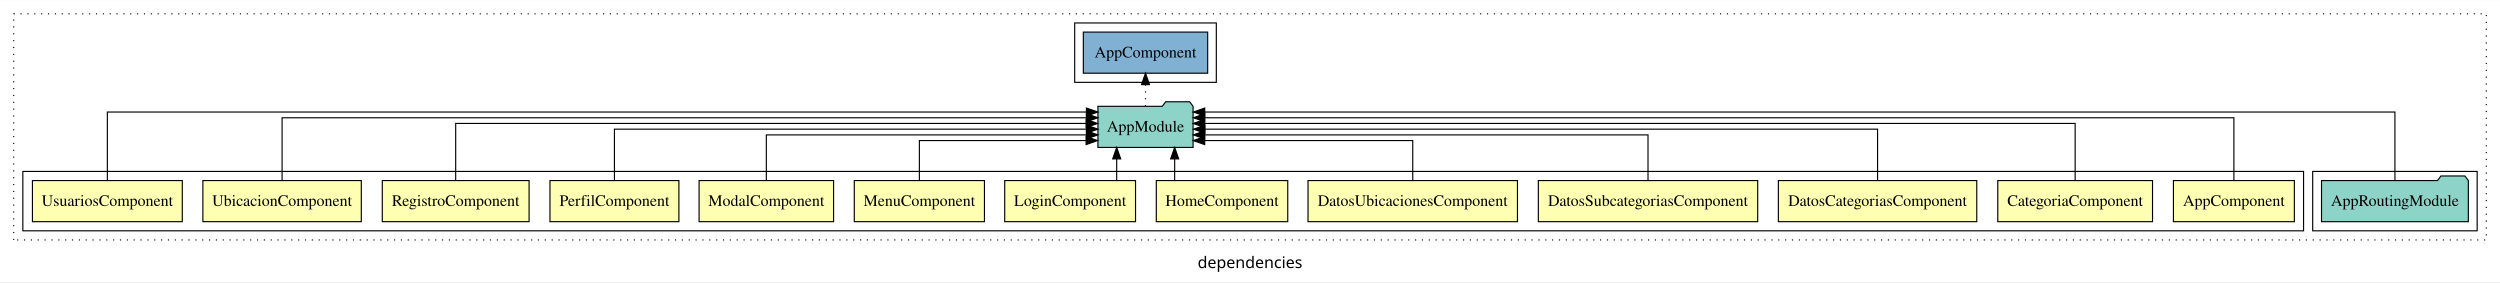
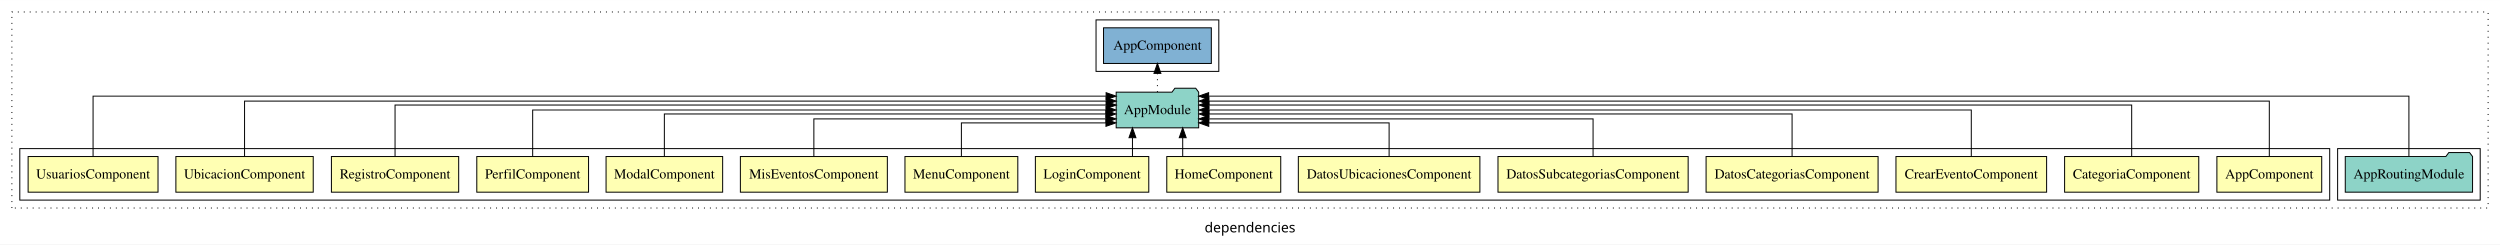
- <svg xmlns="http://www.w3.org/2000/svg" width="2189pt" height="247pt" viewBox="0.00 0.00 2189.00 246.80">
+ <svg xmlns="http://www.w3.org/2000/svg" width="2525pt" height="247pt" viewBox="0.00 0.00 2525.00 246.80">
  <g id="graph0" class="graph" transform="scale(1 1) rotate(0) translate(4 242.8)">
-     <polygon fill="white" stroke="transparent" points="-4,4 -4,-242.8 2185,-242.8 2185,4 -4,4" />
-     <text text-anchor="middle" x="1090.5" y="-8.2" font-family="sans-serif" font-size="14.00">dependencies</text>
+     <polygon fill="white" stroke="transparent" points="-4,4 -4,-242.8 2521,-242.8 2521,4 -4,4" />
+     <text text-anchor="middle" x="1258.5" y="-8.2" font-family="sans-serif" font-size="14.00">dependencies</text>
    <g id="clust1" class="cluster">
-       <polygon fill="none" stroke="black" stroke-dasharray="1,5" points="8,-32.8 8,-230.8 2173,-230.8 2173,-32.8 8,-32.8" />
-     </g>
-     <g id="clust16" class="cluster">
-       <polygon fill="none" stroke="black" points="2021,-40.8 2021,-92.8 2165,-92.8 2165,-40.8 2021,-40.8" />
+       <polygon fill="none" stroke="black" stroke-dasharray="1,5" points="8,-32.8 8,-230.8 2509,-230.8 2509,-32.8 8,-32.8" />
    </g>
    <g id="clust18" class="cluster">
-       <polygon fill="none" stroke="black" points="937,-170.8 937,-222.8 1061,-222.8 1061,-170.8 937,-170.8" />
+       <polygon fill="none" stroke="black" points="2357,-40.8 2357,-92.8 2501,-92.8 2501,-40.8 2357,-40.8" />
+     </g>
+     <g id="clust20" class="cluster">
+       <polygon fill="none" stroke="black" points="1103,-170.8 1103,-222.8 1227,-222.8 1227,-170.8 1103,-170.8" />
    </g>
    <g id="clust2" class="cluster">
-       <polygon fill="none" stroke="black" points="16,-40.8 16,-92.8 2013,-92.8 2013,-40.8 16,-40.8" />
+       <polygon fill="none" stroke="black" points="16,-40.8 16,-92.8 2349,-92.8 2349,-40.8 16,-40.8" />
    </g>
    <g id="node1" class="node">
-       <polygon fill="#ffffb3" stroke="black" points="2004.94,-84.8 1899.06,-84.8 1899.06,-48.8 2004.94,-48.8 2004.94,-84.8" />
-       <text text-anchor="middle" x="1952" y="-62.6" font-family="Times,serif" font-size="14.00">AppComponent</text>
+       <polygon fill="#ffffb3" stroke="black" points="2340.94,-84.8 2235.06,-84.8 2235.06,-48.8 2340.94,-48.8 2340.94,-84.8" />
+       <text text-anchor="middle" x="2288" y="-62.6" font-family="Times,serif" font-size="14.00">AppComponent</text>
    </g>
-     <g id="node14" class="node">
-       <polygon fill="#8dd3c7" stroke="black" points="1040.66,-149.8 1037.66,-153.8 1016.66,-153.8 1013.66,-149.8 957.34,-149.8 957.34,-113.8 1040.66,-113.8 1040.66,-149.8" />
-       <text text-anchor="middle" x="999" y="-127.6" font-family="Times,serif" font-size="14.00">AppModule</text>
+     <g id="node16" class="node">
+       <polygon fill="#8dd3c7" stroke="black" points="1206.66,-149.8 1203.66,-153.8 1182.66,-153.8 1179.66,-149.8 1123.34,-149.8 1123.34,-113.8 1206.66,-113.8 1206.66,-149.8" />
+       <text text-anchor="middle" x="1165" y="-127.6" font-family="Times,serif" font-size="14.00">AppModule</text>
    </g>
    <g id="edge1" class="edge">
-       <path fill="none" stroke="black" d="M1952,-84.84C1952,-106.46 1952,-139.8 1952,-139.8 1952,-139.8 1050.87,-139.8 1050.87,-139.8" />
-       <polygon fill="black" stroke="black" points="1050.87,-136.3 1040.87,-139.8 1050.87,-143.3 1050.87,-136.3" />
+       <path fill="none" stroke="black" d="M2288,-85.09C2288,-107.01 2288,-140.8 2288,-140.8 2288,-140.8 1216.97,-140.8 1216.97,-140.8" />
+       <polygon fill="black" stroke="black" points="1216.97,-137.3 1206.97,-140.8 1216.97,-144.3 1216.97,-137.3" />
    </g>
    <g id="node2" class="node">
-       <polygon fill="#ffffb3" stroke="black" points="1880.75,-84.8 1745.25,-84.8 1745.25,-48.8 1880.75,-48.8 1880.75,-84.8" />
-       <text text-anchor="middle" x="1813" y="-62.6" font-family="Times,serif" font-size="14.00">CategoriaComponent</text>
+       <polygon fill="#ffffb3" stroke="black" points="2216.75,-84.8 2081.25,-84.8 2081.25,-48.8 2216.75,-48.8 2216.75,-84.8" />
+       <text text-anchor="middle" x="2149" y="-62.6" font-family="Times,serif" font-size="14.00">CategoriaComponent</text>
    </g>
    <g id="edge2" class="edge">
-       <path fill="none" stroke="black" d="M1813,-85.02C1813,-105.17 1813,-134.8 1813,-134.8 1813,-134.8 1050.77,-134.8 1050.77,-134.8" />
-       <polygon fill="black" stroke="black" points="1050.77,-131.3 1040.77,-134.8 1050.77,-138.3 1050.77,-131.3" />
+       <path fill="none" stroke="black" d="M2149,-84.83C2149,-105.57 2149,-136.8 2149,-136.8 2149,-136.8 1216.97,-136.8 1216.97,-136.8" />
+       <polygon fill="black" stroke="black" points="1216.97,-133.3 1206.97,-136.8 1216.97,-140.3 1216.97,-133.3" />
    </g>
    <g id="node3" class="node">
-       <polygon fill="#ffffb3" stroke="black" points="1726.86,-84.8 1553.14,-84.8 1553.14,-48.8 1726.86,-48.8 1726.86,-84.8" />
-       <text text-anchor="middle" x="1640" y="-62.6" font-family="Times,serif" font-size="14.00">DatosCategoriasComponent</text>
+       <polygon fill="#ffffb3" stroke="black" points="2063.08,-84.8 1910.92,-84.8 1910.92,-48.8 2063.08,-48.8 2063.08,-84.8" />
+       <text text-anchor="middle" x="1987" y="-62.6" font-family="Times,serif" font-size="14.00">CrearEventoComponent</text>
    </g>
    <g id="edge3" class="edge">
-       <path fill="none" stroke="black" d="M1640,-85.02C1640,-103.63 1640,-129.8 1640,-129.8 1640,-129.8 1051.06,-129.8 1051.06,-129.8" />
-       <polygon fill="black" stroke="black" points="1051.06,-126.3 1041.06,-129.8 1051.06,-133.3 1051.06,-126.3" />
+       <path fill="none" stroke="black" d="M1987,-84.91C1987,-104.14 1987,-131.8 1987,-131.8 1987,-131.8 1216.89,-131.8 1216.89,-131.8" />
+       <polygon fill="black" stroke="black" points="1216.89,-128.3 1206.89,-131.8 1216.89,-135.3 1216.89,-128.3" />
    </g>
    <g id="node4" class="node">
-       <polygon fill="#ffffb3" stroke="black" points="1535.03,-84.8 1342.97,-84.8 1342.97,-48.8 1535.03,-48.8 1535.03,-84.8" />
-       <text text-anchor="middle" x="1439" y="-62.6" font-family="Times,serif" font-size="14.00">DatosSubcategoriasComponent</text>
+       <polygon fill="#ffffb3" stroke="black" points="1892.86,-84.8 1719.14,-84.8 1719.14,-48.8 1892.86,-48.8 1892.86,-84.8" />
+       <text text-anchor="middle" x="1806" y="-62.6" font-family="Times,serif" font-size="14.00">DatosCategoriasComponent</text>
    </g>
    <g id="edge4" class="edge">
-       <path fill="none" stroke="black" d="M1439,-84.83C1439,-101.86 1439,-124.8 1439,-124.8 1439,-124.8 1050.79,-124.8 1050.79,-124.8" />
-       <polygon fill="black" stroke="black" points="1050.79,-121.3 1040.79,-124.8 1050.79,-128.3 1050.79,-121.3" />
+       <path fill="none" stroke="black" d="M1806,-85.1C1806,-103.07 1806,-127.8 1806,-127.8 1806,-127.8 1217.06,-127.8 1217.06,-127.8" />
+       <polygon fill="black" stroke="black" points="1217.06,-124.3 1207.06,-127.8 1217.06,-131.3 1217.06,-124.3" />
    </g>
    <g id="node5" class="node">
-       <polygon fill="#ffffb3" stroke="black" points="1324.69,-84.8 1141.31,-84.8 1141.31,-48.8 1324.69,-48.8 1324.69,-84.8" />
-       <text text-anchor="middle" x="1233" y="-62.6" font-family="Times,serif" font-size="14.00">DatosUbicacionesComponent</text>
+       <polygon fill="#ffffb3" stroke="black" points="1701.03,-84.8 1508.97,-84.8 1508.97,-48.8 1701.03,-48.8 1701.03,-84.8" />
+       <text text-anchor="middle" x="1605" y="-62.6" font-family="Times,serif" font-size="14.00">DatosSubcategoriasComponent</text>
    </g>
    <g id="edge5" class="edge">
-       <path fill="none" stroke="black" d="M1233,-85.04C1233,-100.37 1233,-119.8 1233,-119.8 1233,-119.8 1050.83,-119.8 1050.83,-119.8" />
-       <polygon fill="black" stroke="black" points="1050.83,-116.3 1040.83,-119.8 1050.83,-123.3 1050.83,-116.3" />
+       <path fill="none" stroke="black" d="M1605,-84.83C1605,-101.2 1605,-122.8 1605,-122.8 1605,-122.8 1216.79,-122.8 1216.79,-122.8" />
+       <polygon fill="black" stroke="black" points="1216.79,-119.3 1206.79,-122.8 1216.79,-126.3 1216.79,-119.3" />
    </g>
    <g id="node6" class="node">
-       <polygon fill="#ffffb3" stroke="black" points="1123.55,-84.8 1008.45,-84.8 1008.45,-48.8 1123.55,-48.8 1123.55,-84.8" />
-       <text text-anchor="middle" x="1066" y="-62.6" font-family="Times,serif" font-size="14.00">HomeComponent</text>
+       <polygon fill="#ffffb3" stroke="black" points="1490.69,-84.8 1307.31,-84.8 1307.31,-48.8 1490.69,-48.8 1490.69,-84.8" />
+       <text text-anchor="middle" x="1399" y="-62.6" font-family="Times,serif" font-size="14.00">DatosUbicacionesComponent</text>
    </g>
    <g id="edge6" class="edge">
-       <path fill="none" stroke="black" d="M1024.53,-84.91C1024.53,-84.91 1024.53,-103.79 1024.53,-103.79" />
-       <polygon fill="black" stroke="black" points="1021.03,-103.79 1024.53,-113.79 1028.03,-103.79 1021.03,-103.79" />
+       <path fill="none" stroke="black" d="M1399,-84.99C1399,-99.98 1399,-118.8 1399,-118.8 1399,-118.8 1216.83,-118.8 1216.83,-118.8" />
+       <polygon fill="black" stroke="black" points="1216.83,-115.3 1206.83,-118.8 1216.83,-122.3 1216.83,-115.3" />
    </g>
    <g id="node7" class="node">
-       <polygon fill="#ffffb3" stroke="black" points="990.27,-84.8 875.73,-84.8 875.73,-48.8 990.27,-48.8 990.27,-84.8" />
-       <text text-anchor="middle" x="933" y="-62.6" font-family="Times,serif" font-size="14.00">LoginComponent</text>
+       <polygon fill="#ffffb3" stroke="black" points="1289.55,-84.8 1174.45,-84.8 1174.45,-48.8 1289.55,-48.8 1289.55,-84.8" />
+       <text text-anchor="middle" x="1232" y="-62.6" font-family="Times,serif" font-size="14.00">HomeComponent</text>
    </g>
    <g id="edge7" class="edge">
-       <path fill="none" stroke="black" d="M973.78,-84.91C973.78,-84.91 973.78,-103.79 973.78,-103.79" />
-       <polygon fill="black" stroke="black" points="970.28,-103.79 973.78,-113.79 977.28,-103.79 970.28,-103.79" />
+       <path fill="none" stroke="black" d="M1190.53,-84.91C1190.53,-84.91 1190.53,-103.79 1190.53,-103.79" />
+       <polygon fill="black" stroke="black" points="1187.03,-103.79 1190.53,-113.79 1194.03,-103.79 1187.03,-103.79" />
    </g>
    <g id="node8" class="node">
-       <polygon fill="#ffffb3" stroke="black" points="857.99,-84.8 744.01,-84.8 744.01,-48.8 857.99,-48.8 857.99,-84.8" />
-       <text text-anchor="middle" x="801" y="-62.6" font-family="Times,serif" font-size="14.00">MenuComponent</text>
+       <polygon fill="#ffffb3" stroke="black" points="1156.27,-84.8 1041.73,-84.8 1041.73,-48.8 1156.27,-48.8 1156.27,-84.8" />
+       <text text-anchor="middle" x="1099" y="-62.6" font-family="Times,serif" font-size="14.00">LoginComponent</text>
    </g>
    <g id="edge8" class="edge">
-       <path fill="none" stroke="black" d="M801,-85.04C801,-100.37 801,-119.8 801,-119.8 801,-119.8 947.01,-119.8 947.01,-119.8" />
-       <polygon fill="black" stroke="black" points="947.01,-123.3 957.01,-119.8 947.01,-116.3 947.01,-123.3" />
+       <path fill="none" stroke="black" d="M1139.78,-84.91C1139.78,-84.91 1139.78,-103.79 1139.78,-103.79" />
+       <polygon fill="black" stroke="black" points="1136.28,-103.79 1139.78,-113.79 1143.28,-103.79 1136.28,-103.79" />
    </g>
    <g id="node9" class="node">
+       <polygon fill="#ffffb3" stroke="black" points="1023.99,-84.8 910.01,-84.8 910.01,-48.8 1023.99,-48.8 1023.99,-84.8" />
+       <text text-anchor="middle" x="967" y="-62.6" font-family="Times,serif" font-size="14.00">MenuComponent</text>
+     </g>
+     <g id="edge9" class="edge">
+       <path fill="none" stroke="black" d="M967,-84.99C967,-99.98 967,-118.8 967,-118.8 967,-118.8 1113.01,-118.8 1113.01,-118.8" />
+       <polygon fill="black" stroke="black" points="1113.01,-122.3 1123.01,-118.8 1113.01,-115.3 1113.01,-122.3" />
+     </g>
+     <g id="node10" class="node">
+       <polygon fill="#ffffb3" stroke="black" points="892.22,-84.8 743.78,-84.8 743.78,-48.8 892.22,-48.8 892.22,-84.8" />
+       <text text-anchor="middle" x="818" y="-62.6" font-family="Times,serif" font-size="14.00">MisEventosComponent</text>
+     </g>
+     <g id="edge10" class="edge">
+       <path fill="none" stroke="black" d="M818,-84.83C818,-101.2 818,-122.8 818,-122.8 818,-122.8 1113.14,-122.8 1113.14,-122.8" />
+       <polygon fill="black" stroke="black" points="1113.14,-126.3 1123.14,-122.8 1113.14,-119.3 1113.14,-126.3" />
+     </g>
+     <g id="node11" class="node">
      <polygon fill="#ffffb3" stroke="black" points="725.88,-84.8 608.12,-84.8 608.12,-48.8 725.88,-48.8 725.88,-84.8" />
      <text text-anchor="middle" x="667" y="-62.6" font-family="Times,serif" font-size="14.00">ModalComponent</text>
    </g>
-     <g id="edge9" class="edge">
-       <path fill="none" stroke="black" d="M667,-84.83C667,-101.86 667,-124.8 667,-124.8 667,-124.8 947.29,-124.8 947.29,-124.8" />
-       <polygon fill="black" stroke="black" points="947.29,-128.3 957.29,-124.8 947.29,-121.3 947.29,-128.3" />
+     <g id="edge11" class="edge">
+       <path fill="none" stroke="black" d="M667,-85.1C667,-103.07 667,-127.8 667,-127.8 667,-127.8 1112.97,-127.8 1112.97,-127.8" />
+       <polygon fill="black" stroke="black" points="1112.97,-131.3 1122.97,-127.8 1112.97,-124.3 1112.97,-131.3" />
    </g>
-     <g id="node10" class="node">
+     <g id="node12" class="node">
      <polygon fill="#ffffb3" stroke="black" points="590.44,-84.8 477.56,-84.8 477.56,-48.8 590.44,-48.8 590.44,-84.8" />
      <text text-anchor="middle" x="534" y="-62.6" font-family="Times,serif" font-size="14.00">PerfilComponent</text>
    </g>
-     <g id="edge10" class="edge">
-       <path fill="none" stroke="black" d="M534,-85.02C534,-103.63 534,-129.8 534,-129.8 534,-129.8 947.33,-129.8 947.33,-129.8" />
-       <polygon fill="black" stroke="black" points="947.33,-133.3 957.33,-129.8 947.33,-126.3 947.33,-133.3" />
+     <g id="edge12" class="edge">
+       <path fill="none" stroke="black" d="M534,-84.91C534,-104.14 534,-131.8 534,-131.8 534,-131.8 1113.11,-131.8 1113.11,-131.8" />
+       <polygon fill="black" stroke="black" points="1113.11,-135.3 1123.11,-131.8 1113.11,-128.3 1113.11,-135.3" />
    </g>
-     <g id="node11" class="node">
+     <g id="node13" class="node">
      <polygon fill="#ffffb3" stroke="black" points="459.27,-84.8 330.73,-84.8 330.73,-48.8 459.27,-48.8 459.27,-84.8" />
      <text text-anchor="middle" x="395" y="-62.6" font-family="Times,serif" font-size="14.00">RegistroComponent</text>
    </g>
-     <g id="edge11" class="edge">
-       <path fill="none" stroke="black" d="M395,-85.02C395,-105.17 395,-134.8 395,-134.8 395,-134.8 947.01,-134.8 947.01,-134.8" />
-       <polygon fill="black" stroke="black" points="947.01,-138.3 957.01,-134.8 947.01,-131.3 947.01,-138.3" />
+     <g id="edge13" class="edge">
+       <path fill="none" stroke="black" d="M395,-84.83C395,-105.57 395,-136.8 395,-136.8 395,-136.8 1113.33,-136.8 1113.33,-136.8" />
+       <polygon fill="black" stroke="black" points="1113.33,-140.3 1123.33,-136.8 1113.33,-133.3 1113.33,-140.3" />
    </g>
-     <g id="node12" class="node">
+     <g id="node14" class="node">
      <polygon fill="#ffffb3" stroke="black" points="312.36,-84.8 173.64,-84.8 173.64,-48.8 312.36,-48.8 312.36,-84.8" />
      <text text-anchor="middle" x="243" y="-62.6" font-family="Times,serif" font-size="14.00">UbicacionComponent</text>
    </g>
-     <g id="edge12" class="edge">
-       <path fill="none" stroke="black" d="M243,-84.84C243,-106.46 243,-139.8 243,-139.8 243,-139.8 947.28,-139.8 947.28,-139.8" />
-       <polygon fill="black" stroke="black" points="947.28,-143.3 957.28,-139.8 947.28,-136.3 947.28,-143.3" />
+     <g id="edge14" class="edge">
+       <path fill="none" stroke="black" d="M243,-85.09C243,-107.01 243,-140.8 243,-140.8 243,-140.8 1113.29,-140.8 1113.29,-140.8" />
+       <polygon fill="black" stroke="black" points="1113.29,-144.3 1123.29,-140.8 1113.29,-137.3 1113.29,-144.3" />
    </g>
-     <g id="node13" class="node">
+     <g id="node15" class="node">
      <polygon fill="#ffffb3" stroke="black" points="155.6,-84.8 24.4,-84.8 24.4,-48.8 155.6,-48.8 155.6,-84.8" />
      <text text-anchor="middle" x="90" y="-62.6" font-family="Times,serif" font-size="14.00">UsuariosComponent</text>
    </g>
-     <g id="edge13" class="edge">
-       <path fill="none" stroke="black" d="M90,-84.89C90,-107.93 90,-144.8 90,-144.8 90,-144.8 947.28,-144.8 947.28,-144.8" />
-       <polygon fill="black" stroke="black" points="947.28,-148.3 957.28,-144.8 947.28,-141.3 947.28,-148.3" />
+     <g id="edge15" class="edge">
+       <path fill="none" stroke="black" d="M90,-85.12C90,-108.46 90,-145.8 90,-145.8 90,-145.8 1113.19,-145.8 1113.19,-145.8" />
+       <polygon fill="black" stroke="black" points="1113.19,-149.3 1123.19,-145.8 1113.19,-142.3 1113.19,-149.3" />
    </g>
-     <g id="node16" class="node">
-       <polygon fill="#80b1d3" stroke="black" points="1053.44,-214.8 944.56,-214.8 944.56,-178.8 1053.44,-178.8 1053.44,-214.8" />
-       <text text-anchor="middle" x="999" y="-192.6" font-family="Times,serif" font-size="14.00">AppComponent </text>
+     <g id="node18" class="node">
+       <polygon fill="#80b1d3" stroke="black" points="1219.44,-214.8 1110.56,-214.8 1110.56,-178.8 1219.44,-178.8 1219.44,-214.8" />
+       <text text-anchor="middle" x="1165" y="-192.6" font-family="Times,serif" font-size="14.00">AppComponent </text>
    </g>
-     <g id="edge15" class="edge">
-       <path fill="none" stroke="black" stroke-dasharray="1,5" d="M999,-149.91C999,-149.91 999,-168.79 999,-168.79" />
-       <polygon fill="black" stroke="black" points="995.5,-168.79 999,-178.79 1002.5,-168.79 995.5,-168.79" />
+     <g id="edge17" class="edge">
+       <path fill="none" stroke="black" stroke-dasharray="1,5" d="M1165,-149.91C1165,-149.91 1165,-168.79 1165,-168.79" />
+       <polygon fill="black" stroke="black" points="1161.5,-168.79 1165,-178.79 1168.5,-168.79 1161.5,-168.79" />
    </g>
-     <g id="node15" class="node">
-       <polygon fill="#8dd3c7" stroke="black" points="2157.28,-84.8 2154.28,-88.8 2133.28,-88.8 2130.28,-84.8 2028.72,-84.8 2028.72,-48.8 2157.28,-48.8 2157.28,-84.8" />
-       <text text-anchor="middle" x="2093" y="-62.6" font-family="Times,serif" font-size="14.00">AppRoutingModule</text>
+     <g id="node17" class="node">
+       <polygon fill="#8dd3c7" stroke="black" points="2493.28,-84.8 2490.28,-88.8 2469.28,-88.8 2466.28,-84.8 2364.72,-84.8 2364.72,-48.8 2493.28,-48.8 2493.28,-84.8" />
+       <text text-anchor="middle" x="2429" y="-62.6" font-family="Times,serif" font-size="14.00">AppRoutingModule</text>
    </g>
-     <g id="edge14" class="edge">
-       <path fill="none" stroke="black" d="M2093,-84.89C2093,-107.93 2093,-144.8 2093,-144.8 2093,-144.8 1050.88,-144.8 1050.88,-144.8" />
-       <polygon fill="black" stroke="black" points="1050.88,-141.3 1040.88,-144.8 1050.88,-148.3 1050.88,-141.3" />
+     <g id="edge16" class="edge">
+       <path fill="none" stroke="black" d="M2429,-85.12C2429,-108.46 2429,-145.8 2429,-145.8 2429,-145.8 1216.7,-145.8 1216.7,-145.8" />
+       <polygon fill="black" stroke="black" points="1216.7,-142.3 1206.7,-145.8 1216.7,-149.3 1216.7,-142.3" />
    </g>
  </g>
</svg>
